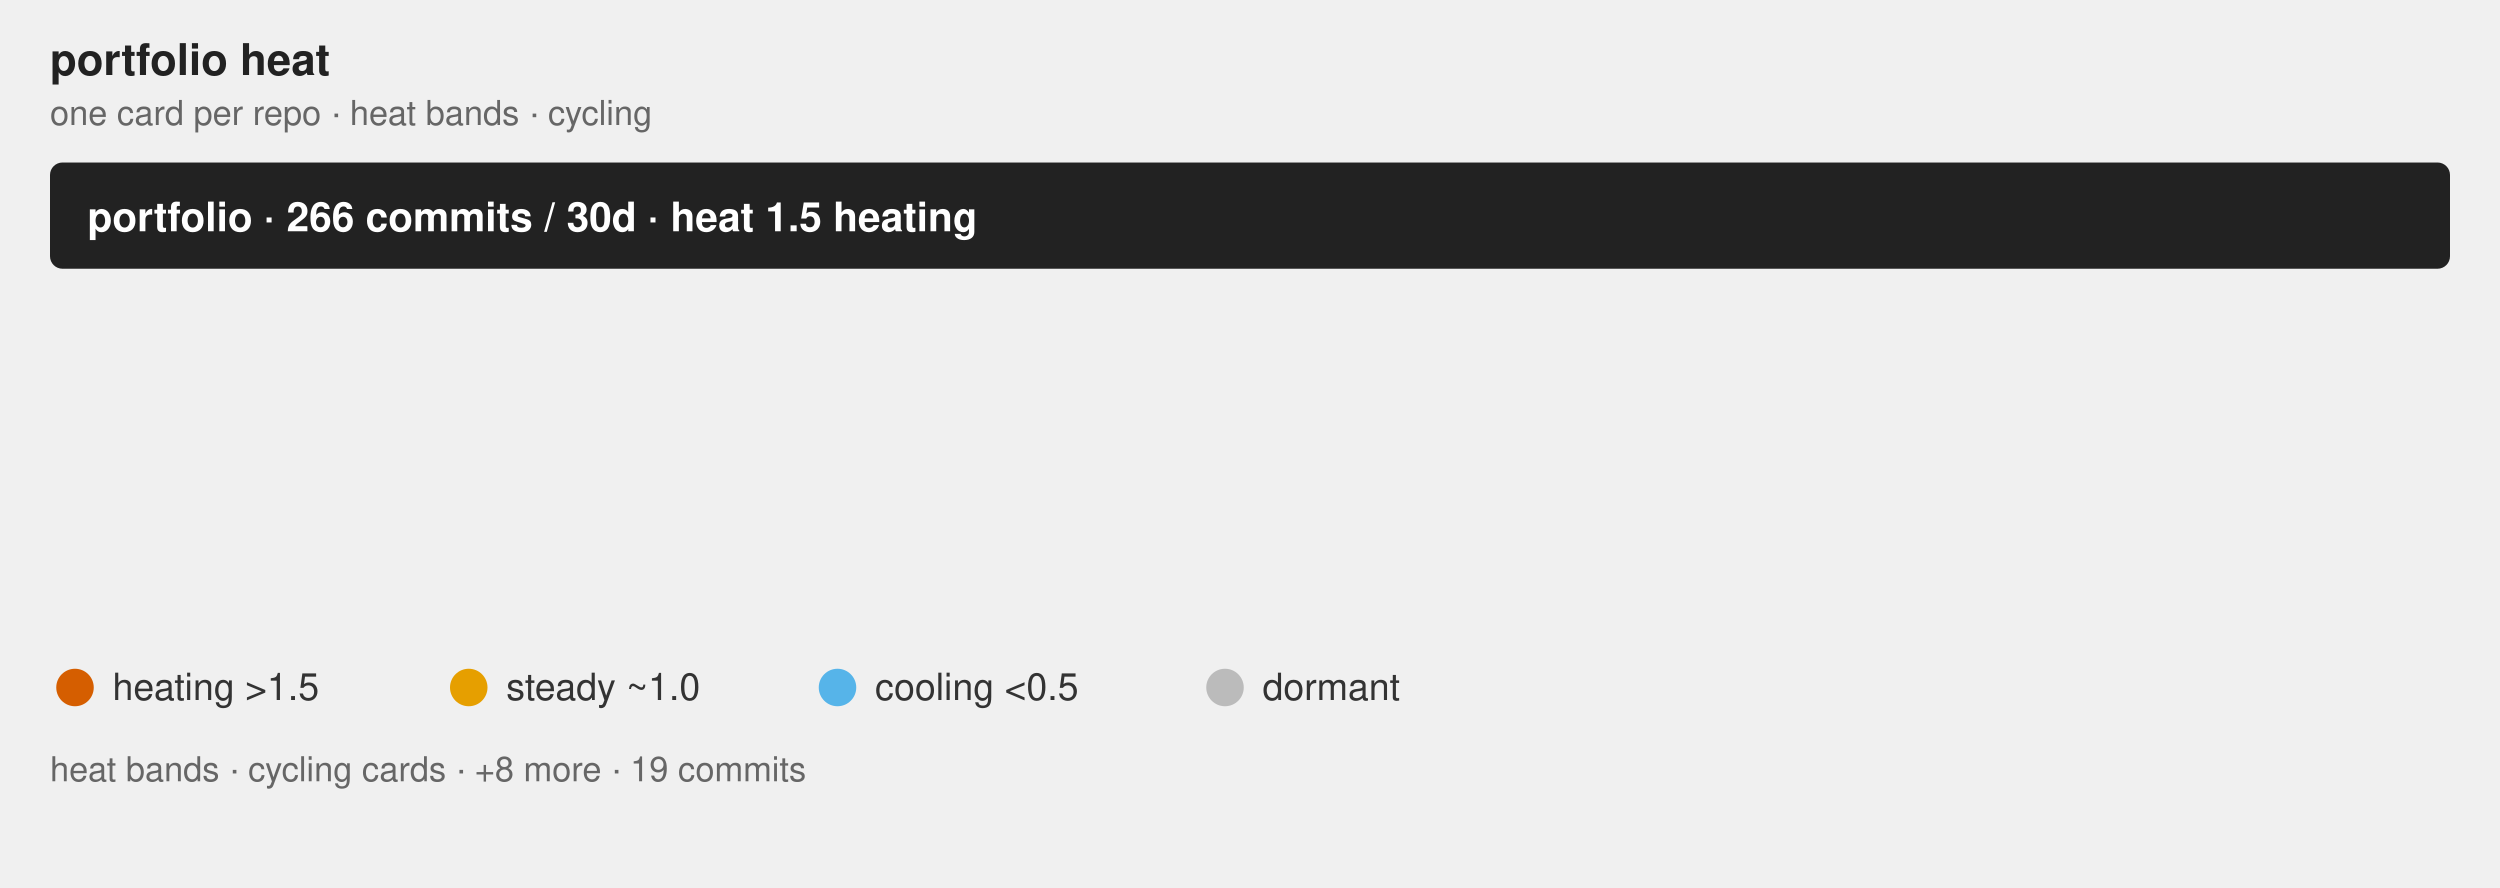
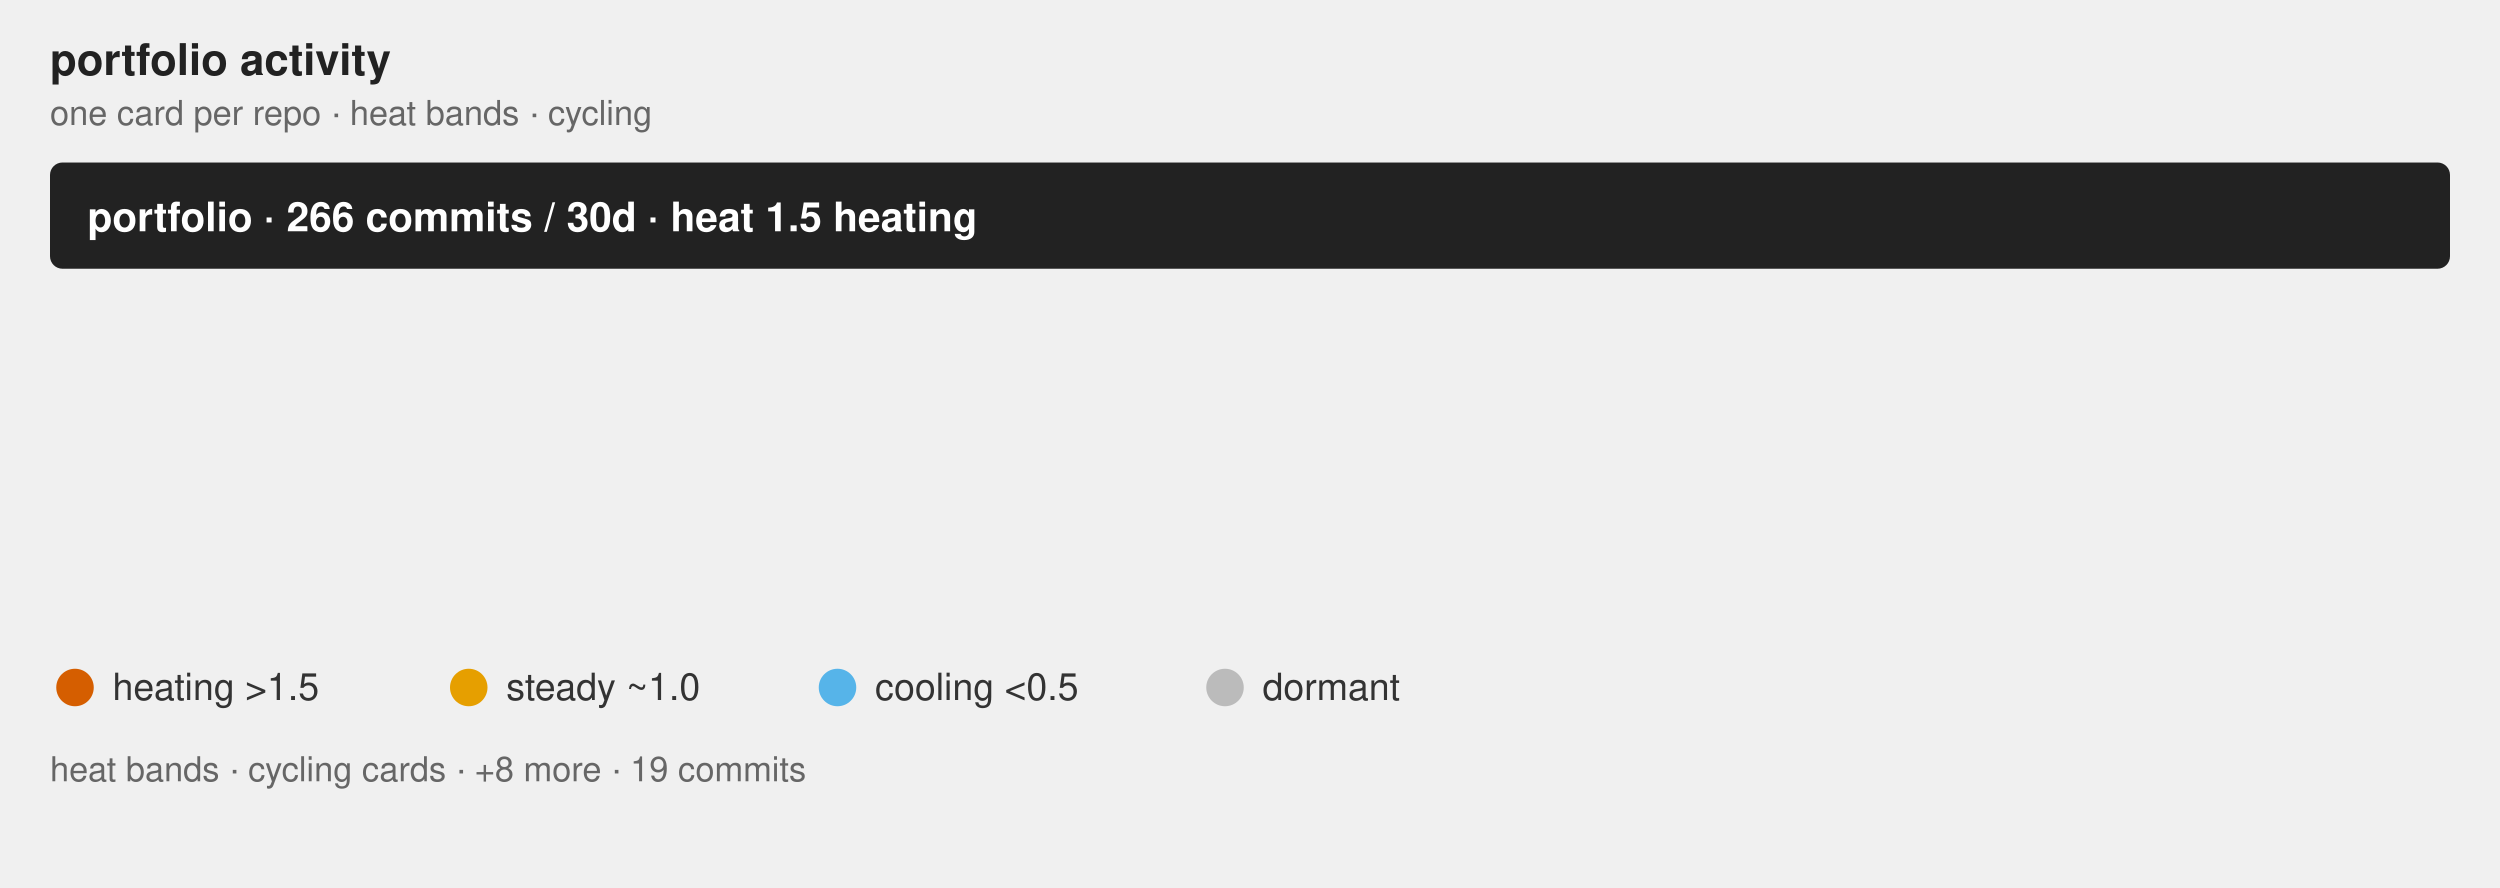
<svg xmlns="http://www.w3.org/2000/svg" class="flame-svg" viewBox="0 0 800.0 284.0" role="img" font-family="Helvetica, Arial, sans-serif">
-   <text x="16" y="24" font-size="14" font-weight="bold" fill="#222">portfolio heat</text>
+   <text x="16" y="24" font-size="14" font-weight="bold" fill="#222">portfolio activity</text>
  <text x="16" y="40" class="muted">one card per repo · heat bands · cycling</text>
  <style>
            .bar {
                stroke: #fff;
                stroke-width: 2;
                rx: 4;
            }
            .lbl {
                fill: #fff;
                font-size: 13px;
                font-weight: 600;
            }
            .sub {
                fill: #fff;
                font-size: 11px;
                opacity: .92;
            }
            .dim {
                fill: #333;
                font-size: 12px;
            }
            .wht {
                fill: #fff;
                font-size: 10px;
                paint-order: stroke;
                stroke: rgba(0, 0, 0, .45);
                stroke-width: 3px;
                stroke-linejoin: round;
            }
            .muted {
                fill: #666;
                font-size: 11px;
            }
            .pulse {
                animation: breathe 2.2s ease-in-out infinite;
            }
            .slow {
                animation-duration: 3.4s;
            }
            @keyframes breathe {
                0%, 100% { opacity: .95; }
                50% { opacity: .62; }
            }
            .halo {
                transform-box: fill-box;
                transform-origin: center;
                animation: halo 2.2s ease-out infinite;
            }
            @keyframes halo {
                0% { opacity: .75; transform: scale(1); }
                100% { opacity: 0; transform: scale(2.4); }
            }
            .card {
                opacity: 0;
                animation: whisk ease-in-out infinite;
                animation-iteration-count: infinite;
            }
            .deck .card#r0 {
                opacity: 1;
            }
            @keyframes whisk {
                0% { opacity: 0; transform: translateX(60px); }
                3% { opacity: 1; transform: translateX(0); }
                10% { opacity: 1; transform: translateX(0); }
                13% { opacity: 0; transform: translateX(-60px); }
                100% { opacity: 0; transform: translateX(-60px); }
            }
            @media (prefers-reduced-motion: reduce) {
                .pulse, .halo, .card { animation: none; }
            }
        </style>
  <rect x="16.0" y="52.0" width="768.0" height="34.0" rx="4" fill="#222" />
  <text x="28" y="74.0" class="lbl">portfolio · 266 commits / 30d · heat 1.5 heating</text>
  <linearGradient id="grad-r0" x1="0" y1="0" x2="1" y2="0">
    <stop offset="0.000" stop-color="#BBBBBB" stop-opacity="0.55" />
    <stop offset="0.939" stop-color="#56B4E9" stop-opacity="0.55" />
    <stop offset="0.980" stop-color="#E69F00" stop-opacity="0.55" />
    <stop offset="1.000" stop-color="#D55E00" stop-opacity="0.55" />
  </linearGradient>
  <linearGradient id="grad-r1" x1="0" y1="0" x2="1" y2="0">
    <stop offset="0.000" stop-color="#BBBBBB" stop-opacity="0.55" />
    <stop offset="0.286" stop-color="#BBBBBB" stop-opacity="0.55" />
    <stop offset="0.982" stop-color="#56B4E9" stop-opacity="0.55" />
    <stop offset="1.000" stop-color="#E69F00" stop-opacity="0.55" />
  </linearGradient>
  <linearGradient id="grad-r2" x1="0" y1="0" x2="1" y2="0">
    <stop offset="0.000" stop-color="#BBBBBB" stop-opacity="0.55" />
    <stop offset="0.917" stop-color="#E69F00" stop-opacity="0.55" />
    <stop offset="1.000" stop-color="#D55E00" stop-opacity="0.55" />
  </linearGradient>
  <linearGradient id="grad-r3" x1="0" y1="0" x2="1" y2="0">
    <stop offset="0.000" stop-color="#BBBBBB" stop-opacity="0.55" />
    <stop offset="0.421" stop-color="#BBBBBB" stop-opacity="0.55" />
    <stop offset="0.632" stop-color="#56B4E9" stop-opacity="0.55" />
    <stop offset="0.842" stop-color="#E69F00" stop-opacity="0.55" />
    <stop offset="1.000" stop-color="#D55E00" stop-opacity="0.55" />
  </linearGradient>
  <linearGradient id="grad-r4" x1="0" y1="0" x2="1" y2="0">
    <stop offset="0.000" stop-color="#BBBBBB" stop-opacity="0.55" />
    <stop offset="0.867" stop-color="#E69F00" stop-opacity="0.55" />
    <stop offset="1.000" stop-color="#D55E00" stop-opacity="0.55" />
  </linearGradient>
  <linearGradient id="grad-r5" x1="0" y1="0" x2="1" y2="0">
    <stop offset="0.000" stop-color="#BBBBBB" stop-opacity="0.55" />
    <stop offset="0.308" stop-color="#BBBBBB" stop-opacity="0.55" />
    <stop offset="1.000" stop-color="#56B4E9" stop-opacity="0.55" />
  </linearGradient>
  <linearGradient id="grad-r6" x1="0" y1="0" x2="1" y2="0">
    <stop offset="0.000" stop-color="#BBBBBB" stop-opacity="0.55" />
    <stop offset="0.250" stop-color="#BBBBBB" stop-opacity="0.55" />
    <stop offset="1.000" stop-color="#E69F00" stop-opacity="0.55" />
  </linearGradient>
  <linearGradient id="grad-r7" x1="0" y1="0" x2="1" y2="0">
    <stop offset="0.000" stop-color="#BBBBBB" stop-opacity="0.55" />
    <stop offset="0.333" stop-color="#BBBBBB" stop-opacity="0.55" />
    <stop offset="1.000" stop-color="#56B4E9" stop-opacity="0.55" />
  </linearGradient>
  <g id="r0" class="card pulse slow" style="animation-duration:32.0s;animation-delay:0s">
    <rect x="16.0" y="100.0" width="768.0" height="104.0" rx="4" fill="url(#grad-r0)" />
    <text x="32.0" y="130.0" font-size="20" font-weight="bold" fill="#222">jzombie-graph</text>
    <text x="32.0" y="152.0" class="dim" font-weight="bold">Nightly map of my GitHub portfolio: real dependency edges plus a self-normalized Developer Focus gauge ranking where at…</text>
    <text x="32.0" y="168.0" class="sub">99 commits · 37.2% of portfolio · heat 1.0 steady · Rust</text>
    <text x="32.0" y="182.0" class="wht">#automation #command-line #data-visualization #dependency-graph #developer-tools #github-actions +6</text>
  </g>
  <g id="r1" class="card pulse slow" style="animation-duration:32.0s;animation-delay:-4.0s">
    <rect x="16.0" y="100.0" width="768.0" height="104.0" rx="4" fill="url(#grad-r1)" />
    <text x="32.0" y="130.0" font-size="20" font-weight="bold" fill="#222">windows-headless</text>
    <text x="32.0" y="152.0" class="dim" font-weight="bold">Provision an SSH-ready headless Windows 11 VM from a retail installer ISO in one command. Unattended setup, portable QE…</text>
    <text x="32.0" y="168.0" class="sub">56 commits · 21.1% of portfolio · heat 0.5 steady · Rust</text>
    <text x="32.0" y="182.0" class="wht">#command-line-utilities #headless #provisioning #ssh #unattended-installation #virtualization +2</text>
  </g>
  <g id="r2" class="card pulse" style="animation-duration:32.0s;animation-delay:-8.0s">
    <rect x="16.0" y="100.0" width="768.0" height="104.0" rx="4" fill="url(#grad-r2)" />
    <text x="32.0" y="130.0" font-size="20" font-weight="bold" fill="#222">zenosmosis-blog</text>
    <text x="32.0" y="152.0" class="dim" font-weight="bold" />
    <text x="32.0" y="168.0" class="sub">24 commits · 9.0% of portfolio · heat 3.5 heating · CSS</text>
    <text x="32.0" y="182.0" class="wht" />
  </g>
  <g id="r3" class="card pulse" style="animation-duration:32.0s;animation-delay:-12.0s">
    <rect x="16.0" y="100.0" width="768.0" height="104.0" rx="4" fill="url(#grad-r3)" />
    <text x="32.0" y="130.0" font-size="20" font-weight="bold" fill="#222">rust-oxdock</text>
    <text x="32.0" y="152.0" class="dim" font-weight="bold">An experimental DSL used for building embeddable artifacts and orchestrating pipelines.</text>
    <text x="32.0" y="168.0" class="sub">19 commits · 7.1% of portfolio · heat 2.7 heating · Rust</text>
    <text x="32.0" y="182.0" class="wht">#build-tools #containerless-build #dockerfile-syntax #dsl #mcp-server #process-orchestration +1</text>
  </g>
  <g id="r4" class="card pulse" style="animation-duration:32.0s;animation-delay:-16.0s">
    <rect x="16.0" y="100.0" width="768.0" height="104.0" rx="4" fill="url(#grad-r4)" />
    <text x="32.0" y="130.0" font-size="20" font-weight="bold" fill="#222">rust-sec-fetcher</text>
    <text x="32.0" y="152.0" class="dim" font-weight="bold">Async Rust client for SEC EDGAR: fetch filings, fund holdings, XBRL data, and IPO registrations with compliant rate lim…</text>
    <text x="32.0" y="168.0" class="sub">15 commits · 5.6% of portfolio · heat 4.0 heating · Rust</text>
    <text x="32.0" y="182.0" class="wht">#api-bindings #edgar-api #filings #finance #sec #stocks</text>
  </g>
  <g id="r5" class="card " style="animation-duration:32.0s;animation-delay:-20.0s">
    <rect x="16.0" y="100.0" width="768.0" height="104.0" rx="4" fill="url(#grad-r5)" />
    <text x="32.0" y="130.0" font-size="20" font-weight="bold" fill="#222">rust-triplets</text>
    <text x="32.0" y="152.0" class="dim" font-weight="bold">Composable data sampling primitives for deterministic multi-source ML/AI training-data orchestration.</text>
    <text x="32.0" y="168.0" class="sub">13 commits · 4.9% of portfolio · heat 0.5 cooling · Rust</text>
    <text x="32.0" y="182.0" class="wht">#algorithms #artificial-intelligence #bm25 #dataset-sampling #science #text-processing +3</text>
  </g>
  <g id="r6" class="card pulse" style="animation-duration:32.0s;animation-delay:-24.0s">
    <rect x="16.0" y="100.0" width="768.0" height="104.0" rx="4" fill="url(#grad-r6)" />
    <text x="32.0" y="130.0" font-size="20" font-weight="bold" fill="#222">term-wm</text>
    <text x="32.0" y="152.0" class="dim" font-weight="bold">Spatial Terminal Desktop Environment for Remote Workspaces</text>
    <text x="32.0" y="168.0" class="sub">12 commits · 4.5% of portfolio · heat 2.0 heating · Rust</text>
    <text x="32.0" y="182.0" class="wht">#gui #spatial-desktop #ssh #terminal-ui #window-managers #workspace</text>
  </g>
  <g id="r7" class="card " style="animation-duration:32.0s;animation-delay:-28.0s">
    <rect x="16.0" y="100.0" width="768.0" height="104.0" rx="4" fill="url(#grad-r7)" />
    <text x="32.0" y="130.0" font-size="20" font-weight="bold" fill="#222">rust-argtuner</text>
    <text x="32.0" y="152.0" class="dim" font-weight="bold">A language-agnostic CLI tool for black-box hyperparameter optimization.</text>
    <text x="32.0" y="168.0" class="sub">9 commits · 3.4% of portfolio · heat 0.4 cooling · Rust</text>
    <text x="32.0" y="182.0" class="wht">#black-box-optimization #cli #hyperparameter-optimization #particle-swarm-optimization #rust #successive-halving +1</text>
  </g>
  <g font-size="12" fill="#333">
    <circle cx="24" cy="220" r="6" fill="#D55E00" />
    <text x="36" y="224">heating &gt;1.5</text>
    <circle cx="150" cy="220" r="6" fill="#E69F00" />
    <text x="162" y="224">steady ~1.0</text>
    <circle cx="268" cy="220" r="6" fill="#56B4E9" />
    <text x="280" y="224">cooling &lt;0.5</text>
    <circle cx="392" cy="220" r="6" fill="#BBBBBB" />
    <text x="404" y="224">dormant</text>
    <text x="16" y="250" class="muted">heat bands · cycling cards · +8 more · 19 commits</text>
  </g>
</svg>
